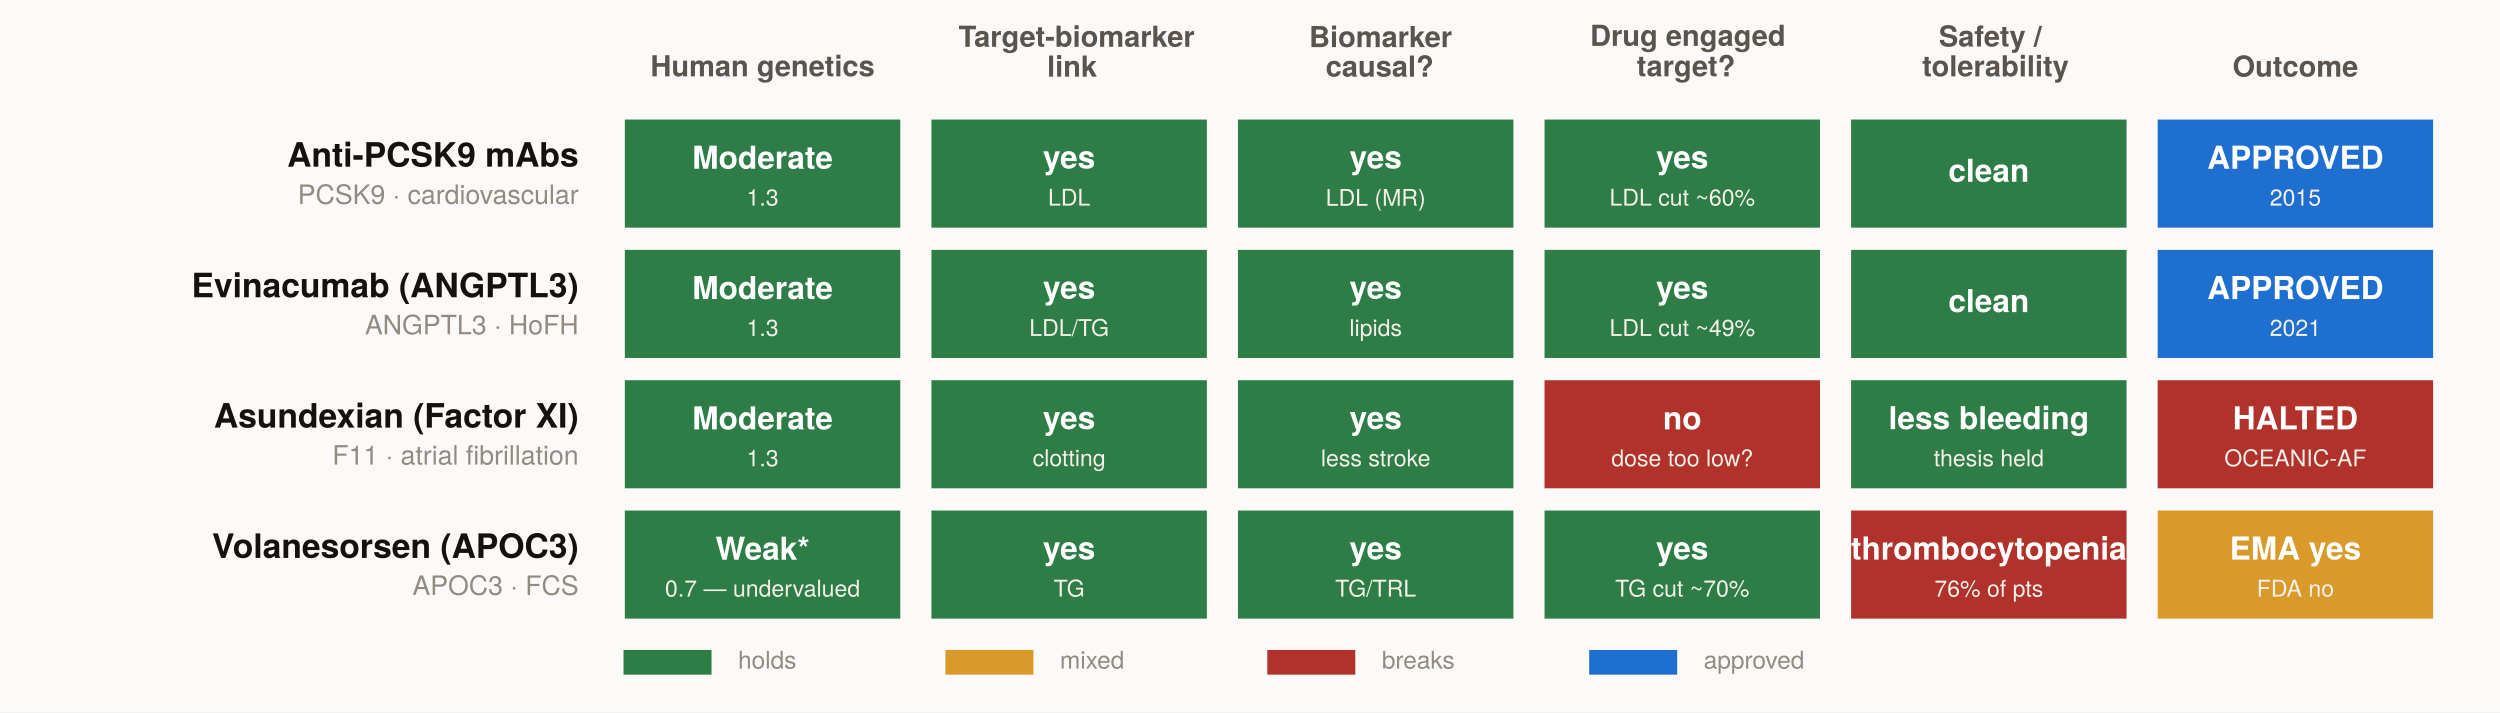
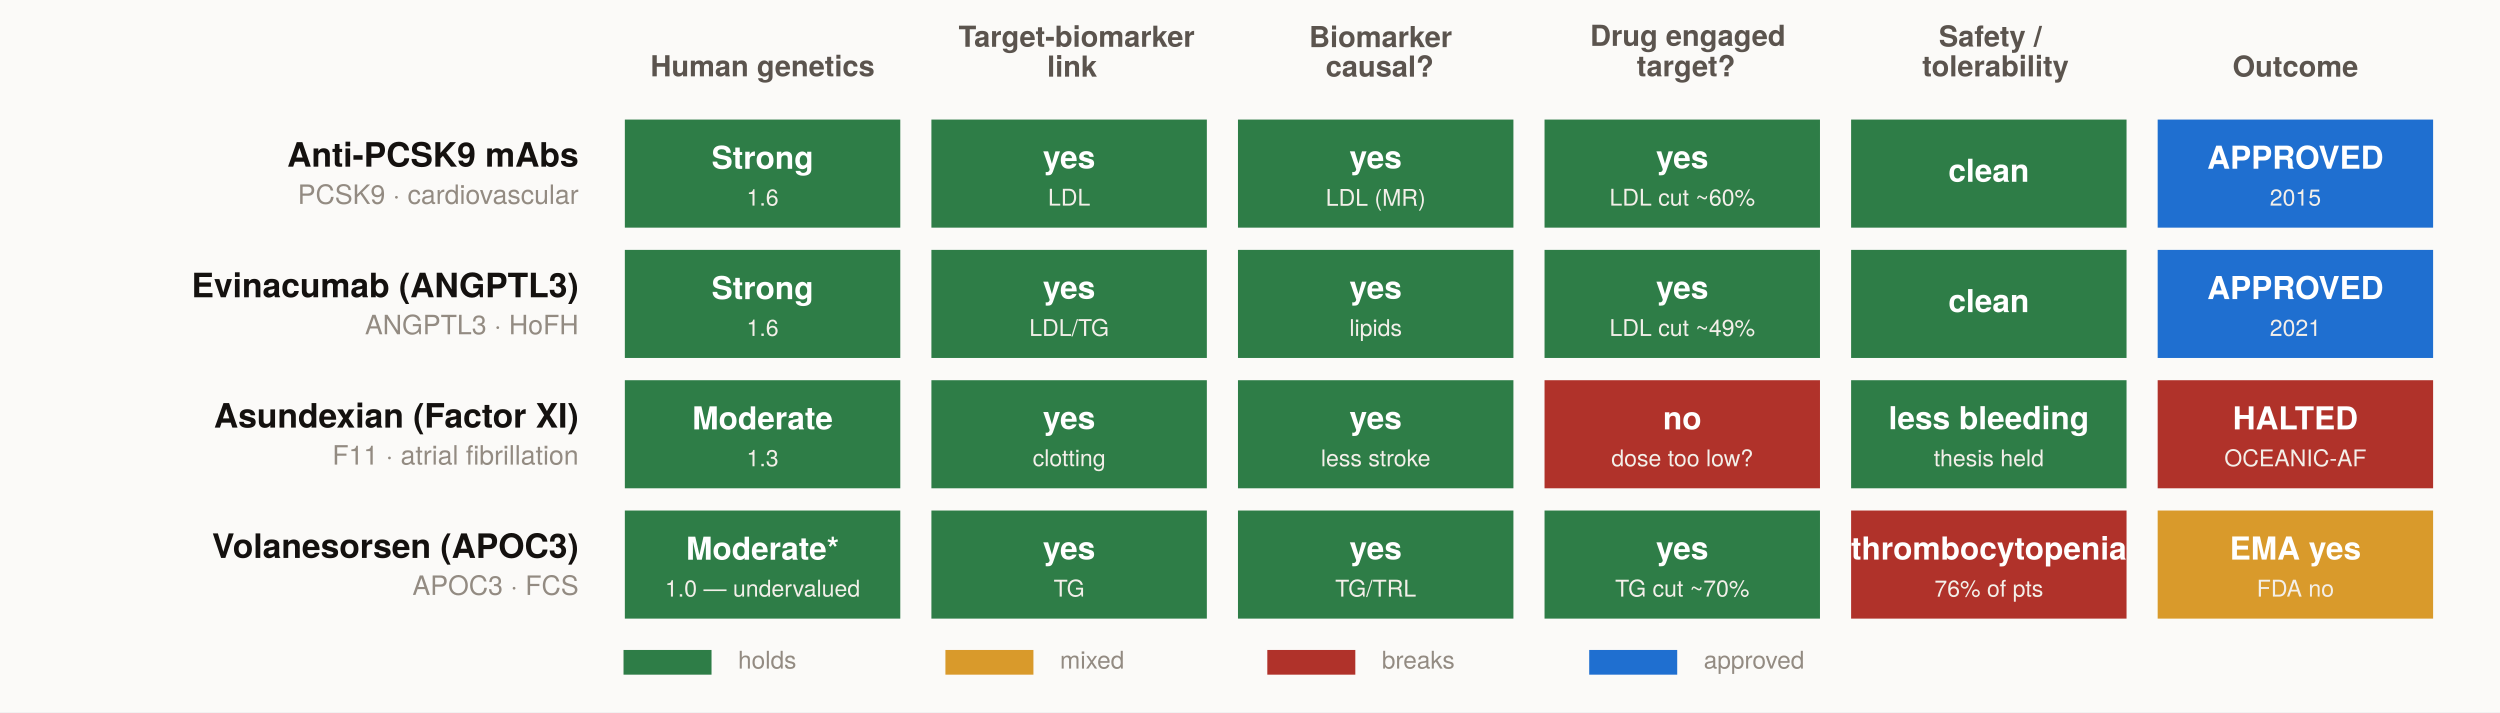
<svg xmlns="http://www.w3.org/2000/svg" width="758.304pt" height="216pt" viewBox="0 0 758.304 216" version="1.1">
  <defs>
    <style type="text/css">*{stroke-linejoin: round; stroke-linecap: butt}</style>
  </defs>
  <g id="figure_1">
    <g id="patch_1">
      <path d="M 0 216  L 758.304 216  L 758.304 0  L 0 0  z " style="fill: #fbfaf8" />
    </g>
    <g id="axes_1">
      <g id="patch_2">
-         <path d="M 188.527 205.242  L 216.423 205.242  L 216.423 196.546  L 188.527 196.546  z " clip-path="url(#pa012811e8e)" style="fill: #2e7d47; stroke: #fbfaf8; stroke-width: 1.2; stroke-linejoin: miter" />
+         <path d="M 188.527 205.242  L 216.423 205.242  L 216.423 196.546  L 188.527 196.546  z " clip-path="url(#p6619fcd675)" style="fill: #2e7d47; stroke: #fbfaf8; stroke-width: 1.2; stroke-linejoin: miter" />
      </g>
      <g id="patch_3">
-         <path d="M 286.164 205.242  L 314.06 205.242  L 314.06 196.546  L 286.164 196.546  z " clip-path="url(#pa012811e8e)" style="fill: #d99a2b; stroke: #fbfaf8; stroke-width: 1.2; stroke-linejoin: miter" />
+         <path d="M 286.164 205.242  L 314.06 205.242  L 314.06 196.546  L 286.164 196.546  z " clip-path="url(#p6619fcd675)" style="fill: #d99a2b; stroke: #fbfaf8; stroke-width: 1.2; stroke-linejoin: miter" />
      </g>
      <g id="patch_4">
-         <path d="M 383.801 205.242  L 411.698 205.242  L 411.698 196.546  L 383.801 196.546  z " clip-path="url(#pa012811e8e)" style="fill: #b0322a; stroke: #fbfaf8; stroke-width: 1.2; stroke-linejoin: miter" />
+         <path d="M 383.801 205.242  L 411.698 205.242  L 411.698 196.546  L 383.801 196.546  z " clip-path="url(#p6619fcd675)" style="fill: #b0322a; stroke: #fbfaf8; stroke-width: 1.2; stroke-linejoin: miter" />
      </g>
      <g id="patch_5">
-         <path d="M 481.439 205.242  L 509.335 205.242  L 509.335 196.546  L 481.439 196.546  z " clip-path="url(#pa012811e8e)" style="fill: #1f6fd0; stroke: #fbfaf8; stroke-width: 1.2; stroke-linejoin: miter" />
+         <path d="M 481.439 205.242  L 509.335 205.242  L 509.335 196.546  L 481.439 196.546  z " clip-path="url(#p6619fcd675)" style="fill: #1f6fd0; stroke: #fbfaf8; stroke-width: 1.2; stroke-linejoin: miter" />
      </g>
      <g id="patch_6">
-         <path d="M 188.527 70.052  L 274.076 70.052  L 274.076 35.266  L 188.527 35.266  z " clip-path="url(#pa012811e8e)" style="fill: #2e7d47; stroke: #fbfaf8; stroke-width: 2; stroke-linejoin: miter" />
+         <path d="M 188.527 70.052  L 274.076 70.052  L 274.076 35.266  L 188.527 35.266  z " clip-path="url(#p6619fcd675)" style="fill: #2e7d47; stroke: #fbfaf8; stroke-width: 2; stroke-linejoin: miter" />
      </g>
      <g id="patch_7">
-         <path d="M 281.515 70.052  L 367.064 70.052  L 367.064 35.266  L 281.515 35.266  z " clip-path="url(#pa012811e8e)" style="fill: #2e7d47; stroke: #fbfaf8; stroke-width: 2; stroke-linejoin: miter" />
+         <path d="M 281.515 70.052  L 367.064 70.052  L 367.064 35.266  L 281.515 35.266  z " clip-path="url(#p6619fcd675)" style="fill: #2e7d47; stroke: #fbfaf8; stroke-width: 2; stroke-linejoin: miter" />
      </g>
      <g id="patch_8">
-         <path d="M 374.503 70.052  L 460.052 70.052  L 460.052 35.266  L 374.503 35.266  z " clip-path="url(#pa012811e8e)" style="fill: #2e7d47; stroke: #fbfaf8; stroke-width: 2; stroke-linejoin: miter" />
+         <path d="M 374.503 70.052  L 460.052 70.052  L 460.052 35.266  L 374.503 35.266  z " clip-path="url(#p6619fcd675)" style="fill: #2e7d47; stroke: #fbfaf8; stroke-width: 2; stroke-linejoin: miter" />
      </g>
      <g id="patch_9">
-         <path d="M 467.491 70.052  L 553.04 70.052  L 553.04 35.266  L 467.491 35.266  z " clip-path="url(#pa012811e8e)" style="fill: #2e7d47; stroke: #fbfaf8; stroke-width: 2; stroke-linejoin: miter" />
+         <path d="M 467.491 70.052  L 553.04 70.052  L 553.04 35.266  L 467.491 35.266  z " clip-path="url(#p6619fcd675)" style="fill: #2e7d47; stroke: #fbfaf8; stroke-width: 2; stroke-linejoin: miter" />
      </g>
      <g id="patch_10">
-         <path d="M 560.479 70.052  L 646.028 70.052  L 646.028 35.266  L 560.479 35.266  z " clip-path="url(#pa012811e8e)" style="fill: #2e7d47; stroke: #fbfaf8; stroke-width: 2; stroke-linejoin: miter" />
+         <path d="M 560.479 70.052  L 646.028 70.052  L 646.028 35.266  L 560.479 35.266  z " clip-path="url(#p6619fcd675)" style="fill: #2e7d47; stroke: #fbfaf8; stroke-width: 2; stroke-linejoin: miter" />
      </g>
      <g id="patch_11">
-         <path d="M 653.467 70.052  L 739.016 70.052  L 739.016 35.266  L 653.467 35.266  z " clip-path="url(#pa012811e8e)" style="fill: #1f6fd0; stroke: #fbfaf8; stroke-width: 2; stroke-linejoin: miter" />
+         <path d="M 653.467 70.052  L 739.016 70.052  L 739.016 35.266  L 653.467 35.266  z " clip-path="url(#p6619fcd675)" style="fill: #1f6fd0; stroke: #fbfaf8; stroke-width: 2; stroke-linejoin: miter" />
      </g>
      <g id="patch_12">
-         <path d="M 188.527 109.581  L 274.076 109.581  L 274.076 74.795  L 188.527 74.795  z " clip-path="url(#pa012811e8e)" style="fill: #2e7d47; stroke: #fbfaf8; stroke-width: 2; stroke-linejoin: miter" />
+         <path d="M 188.527 109.581  L 274.076 109.581  L 274.076 74.795  L 188.527 74.795  z " clip-path="url(#p6619fcd675)" style="fill: #2e7d47; stroke: #fbfaf8; stroke-width: 2; stroke-linejoin: miter" />
      </g>
      <g id="patch_13">
-         <path d="M 281.515 109.581  L 367.064 109.581  L 367.064 74.795  L 281.515 74.795  z " clip-path="url(#pa012811e8e)" style="fill: #2e7d47; stroke: #fbfaf8; stroke-width: 2; stroke-linejoin: miter" />
+         <path d="M 281.515 109.581  L 367.064 109.581  L 367.064 74.795  L 281.515 74.795  z " clip-path="url(#p6619fcd675)" style="fill: #2e7d47; stroke: #fbfaf8; stroke-width: 2; stroke-linejoin: miter" />
      </g>
      <g id="patch_14">
-         <path d="M 374.503 109.581  L 460.052 109.581  L 460.052 74.795  L 374.503 74.795  z " clip-path="url(#pa012811e8e)" style="fill: #2e7d47; stroke: #fbfaf8; stroke-width: 2; stroke-linejoin: miter" />
+         <path d="M 374.503 109.581  L 460.052 109.581  L 460.052 74.795  L 374.503 74.795  z " clip-path="url(#p6619fcd675)" style="fill: #2e7d47; stroke: #fbfaf8; stroke-width: 2; stroke-linejoin: miter" />
      </g>
      <g id="patch_15">
-         <path d="M 467.491 109.581  L 553.04 109.581  L 553.04 74.795  L 467.491 74.795  z " clip-path="url(#pa012811e8e)" style="fill: #2e7d47; stroke: #fbfaf8; stroke-width: 2; stroke-linejoin: miter" />
+         <path d="M 467.491 109.581  L 553.04 109.581  L 553.04 74.795  L 467.491 74.795  z " clip-path="url(#p6619fcd675)" style="fill: #2e7d47; stroke: #fbfaf8; stroke-width: 2; stroke-linejoin: miter" />
      </g>
      <g id="patch_16">
-         <path d="M 560.479 109.581  L 646.028 109.581  L 646.028 74.795  L 560.479 74.795  z " clip-path="url(#pa012811e8e)" style="fill: #2e7d47; stroke: #fbfaf8; stroke-width: 2; stroke-linejoin: miter" />
+         <path d="M 560.479 109.581  L 646.028 109.581  L 646.028 74.795  L 560.479 74.795  z " clip-path="url(#p6619fcd675)" style="fill: #2e7d47; stroke: #fbfaf8; stroke-width: 2; stroke-linejoin: miter" />
      </g>
      <g id="patch_17">
-         <path d="M 653.467 109.581  L 739.016 109.581  L 739.016 74.795  L 653.467 74.795  z " clip-path="url(#pa012811e8e)" style="fill: #1f6fd0; stroke: #fbfaf8; stroke-width: 2; stroke-linejoin: miter" />
+         <path d="M 653.467 109.581  L 739.016 109.581  L 739.016 74.795  L 653.467 74.795  z " clip-path="url(#p6619fcd675)" style="fill: #1f6fd0; stroke: #fbfaf8; stroke-width: 2; stroke-linejoin: miter" />
      </g>
      <g id="patch_18">
-         <path d="M 188.527 149.111  L 274.076 149.111  L 274.076 114.325  L 188.527 114.325  z " clip-path="url(#pa012811e8e)" style="fill: #2e7d47; stroke: #fbfaf8; stroke-width: 2; stroke-linejoin: miter" />
+         <path d="M 188.527 149.111  L 274.076 149.111  L 274.076 114.325  L 188.527 114.325  z " clip-path="url(#p6619fcd675)" style="fill: #2e7d47; stroke: #fbfaf8; stroke-width: 2; stroke-linejoin: miter" />
      </g>
      <g id="patch_19">
-         <path d="M 281.515 149.111  L 367.064 149.111  L 367.064 114.325  L 281.515 114.325  z " clip-path="url(#pa012811e8e)" style="fill: #2e7d47; stroke: #fbfaf8; stroke-width: 2; stroke-linejoin: miter" />
+         <path d="M 281.515 149.111  L 367.064 149.111  L 367.064 114.325  L 281.515 114.325  z " clip-path="url(#p6619fcd675)" style="fill: #2e7d47; stroke: #fbfaf8; stroke-width: 2; stroke-linejoin: miter" />
      </g>
      <g id="patch_20">
-         <path d="M 374.503 149.111  L 460.052 149.111  L 460.052 114.325  L 374.503 114.325  z " clip-path="url(#pa012811e8e)" style="fill: #2e7d47; stroke: #fbfaf8; stroke-width: 2; stroke-linejoin: miter" />
+         <path d="M 374.503 149.111  L 460.052 149.111  L 460.052 114.325  L 374.503 114.325  z " clip-path="url(#p6619fcd675)" style="fill: #2e7d47; stroke: #fbfaf8; stroke-width: 2; stroke-linejoin: miter" />
      </g>
      <g id="patch_21">
-         <path d="M 467.491 149.111  L 553.04 149.111  L 553.04 114.325  L 467.491 114.325  z " clip-path="url(#pa012811e8e)" style="fill: #b0322a; stroke: #fbfaf8; stroke-width: 2; stroke-linejoin: miter" />
+         <path d="M 467.491 149.111  L 553.04 149.111  L 553.04 114.325  L 467.491 114.325  z " clip-path="url(#p6619fcd675)" style="fill: #b0322a; stroke: #fbfaf8; stroke-width: 2; stroke-linejoin: miter" />
      </g>
      <g id="patch_22">
-         <path d="M 560.479 149.111  L 646.028 149.111  L 646.028 114.325  L 560.479 114.325  z " clip-path="url(#pa012811e8e)" style="fill: #2e7d47; stroke: #fbfaf8; stroke-width: 2; stroke-linejoin: miter" />
+         <path d="M 560.479 149.111  L 646.028 149.111  L 646.028 114.325  L 560.479 114.325  z " clip-path="url(#p6619fcd675)" style="fill: #2e7d47; stroke: #fbfaf8; stroke-width: 2; stroke-linejoin: miter" />
      </g>
      <g id="patch_23">
-         <path d="M 653.467 149.111  L 739.016 149.111  L 739.016 114.325  L 653.467 114.325  z " clip-path="url(#pa012811e8e)" style="fill: #b0322a; stroke: #fbfaf8; stroke-width: 2; stroke-linejoin: miter" />
+         <path d="M 653.467 149.111  L 739.016 149.111  L 739.016 114.325  L 653.467 114.325  z " clip-path="url(#p6619fcd675)" style="fill: #b0322a; stroke: #fbfaf8; stroke-width: 2; stroke-linejoin: miter" />
      </g>
      <g id="patch_24">
-         <path d="M 188.527 188.64  L 274.076 188.64  L 274.076 153.854  L 188.527 153.854  z " clip-path="url(#pa012811e8e)" style="fill: #2e7d47; stroke: #fbfaf8; stroke-width: 2; stroke-linejoin: miter" />
+         <path d="M 188.527 188.64  L 274.076 188.64  L 274.076 153.854  L 188.527 153.854  z " clip-path="url(#p6619fcd675)" style="fill: #2e7d47; stroke: #fbfaf8; stroke-width: 2; stroke-linejoin: miter" />
      </g>
      <g id="patch_25">
-         <path d="M 281.515 188.64  L 367.064 188.64  L 367.064 153.854  L 281.515 153.854  z " clip-path="url(#pa012811e8e)" style="fill: #2e7d47; stroke: #fbfaf8; stroke-width: 2; stroke-linejoin: miter" />
+         <path d="M 281.515 188.64  L 367.064 188.64  L 367.064 153.854  L 281.515 153.854  z " clip-path="url(#p6619fcd675)" style="fill: #2e7d47; stroke: #fbfaf8; stroke-width: 2; stroke-linejoin: miter" />
      </g>
      <g id="patch_26">
-         <path d="M 374.503 188.64  L 460.052 188.64  L 460.052 153.854  L 374.503 153.854  z " clip-path="url(#pa012811e8e)" style="fill: #2e7d47; stroke: #fbfaf8; stroke-width: 2; stroke-linejoin: miter" />
+         <path d="M 374.503 188.64  L 460.052 188.64  L 460.052 153.854  L 374.503 153.854  z " clip-path="url(#p6619fcd675)" style="fill: #2e7d47; stroke: #fbfaf8; stroke-width: 2; stroke-linejoin: miter" />
      </g>
      <g id="patch_27">
-         <path d="M 467.491 188.64  L 553.04 188.64  L 553.04 153.854  L 467.491 153.854  z " clip-path="url(#pa012811e8e)" style="fill: #2e7d47; stroke: #fbfaf8; stroke-width: 2; stroke-linejoin: miter" />
+         <path d="M 467.491 188.64  L 553.04 188.64  L 553.04 153.854  L 467.491 153.854  z " clip-path="url(#p6619fcd675)" style="fill: #2e7d47; stroke: #fbfaf8; stroke-width: 2; stroke-linejoin: miter" />
      </g>
      <g id="patch_28">
-         <path d="M 560.479 188.64  L 646.028 188.64  L 646.028 153.854  L 560.479 153.854  z " clip-path="url(#pa012811e8e)" style="fill: #b0322a; stroke: #fbfaf8; stroke-width: 2; stroke-linejoin: miter" />
+         <path d="M 560.479 188.64  L 646.028 188.64  L 646.028 153.854  L 560.479 153.854  z " clip-path="url(#p6619fcd675)" style="fill: #b0322a; stroke: #fbfaf8; stroke-width: 2; stroke-linejoin: miter" />
      </g>
      <g id="patch_29">
-         <path d="M 653.467 188.64  L 739.016 188.64  L 739.016 153.854  L 653.467 153.854  z " clip-path="url(#pa012811e8e)" style="fill: #d99a2b; stroke: #fbfaf8; stroke-width: 2; stroke-linejoin: miter" />
+         <path d="M 653.467 188.64  L 739.016 188.64  L 739.016 153.854  L 653.467 153.854  z " clip-path="url(#p6619fcd675)" style="fill: #d99a2b; stroke: #fbfaf8; stroke-width: 2; stroke-linejoin: miter" />
      </g>
      <g id="text_1">
-         <text style="font-weight: 700; font-size: 9.6px; font-family: 'Helvetica Neue'; text-anchor: middle; fill: #ffffff" x="231.301" y="51.188" transform="rotate(-0 231.3011 51.18763)">Moderate</text>
+         <text style="font-weight: 700; font-size: 9.6px; font-family: 'Helvetica Neue'; text-anchor: middle; fill: #ffffff" x="231.301" y="51.211" transform="rotate(-0 231.3011 51.21088)">Strong</text>
      </g>
      <g id="text_2">
-         <text style="font-size: 7px; font-family: 'Helvetica Neue'; text-anchor: middle; fill: #f3efe9" x="231.301" y="62.374" transform="rotate(-0 231.3011 62.37432)">1.3</text>
+         <text style="font-size: 7px; font-family: 'Helvetica Neue'; text-anchor: middle; fill: #f3efe9" x="231.301" y="62.374" transform="rotate(-0 231.3011 62.37432)">1.6</text>
      </g>
      <g id="text_3">
        <text style="font-weight: 700; font-size: 9.6px; font-family: 'Helvetica Neue'; text-anchor: middle; fill: #ffffff" x="324.289" y="51.092" transform="rotate(-0 324.2891 51.09163)">yes</text>
      </g>
      <g id="text_4">
        <text style="font-size: 7px; font-family: 'Helvetica Neue'; text-anchor: middle; fill: #f3efe9" x="324.289" y="62.374" transform="rotate(-0 324.2891 62.37432)">LDL</text>
      </g>
      <g id="text_5">
        <text style="font-weight: 700; font-size: 9.6px; font-family: 'Helvetica Neue'; text-anchor: middle; fill: #ffffff" x="417.277" y="51.092" transform="rotate(-0 417.2771 51.09163)">yes</text>
      </g>
      <g id="text_6">
        <text style="font-size: 7px; font-family: 'Helvetica Neue'; text-anchor: middle; fill: #f3efe9" x="417.277" y="62.433" transform="rotate(-0 417.2771 62.43338)">LDL (MR)</text>
      </g>
      <g id="text_7">
        <text style="font-weight: 700; font-size: 9.6px; font-family: 'Helvetica Neue'; text-anchor: middle; fill: #ffffff" x="510.265" y="51.092" transform="rotate(-0 510.2651 51.09163)">yes</text>
      </g>
      <g id="text_8">
        <text style="font-size: 7px; font-family: 'Helvetica Neue'; text-anchor: middle; fill: #f3efe9" x="510.265" y="62.374" transform="rotate(-0 510.2651 62.37432)">LDL cut ~60%</text>
      </g>
      <g id="text_9">
        <text style="font-weight: 700; font-size: 9.6px; font-family: 'Helvetica Neue'; text-anchor: middle; fill: #ffffff" x="603.253" y="55.141" transform="rotate(-0 603.2531 55.14057)">clean</text>
      </g>
      <g id="text_10">
        <text style="font-weight: 700; font-size: 9.6px; font-family: 'Helvetica Neue'; text-anchor: middle; fill: #ffffff" x="696.241" y="51.188" transform="rotate(-0 696.2411 51.18763)">APPROVED</text>
      </g>
      <g id="text_11">
        <text style="font-size: 7px; font-family: 'Helvetica Neue'; text-anchor: middle; fill: #f3efe9" x="696.241" y="62.374" transform="rotate(-0 696.2411 62.37432)">2015</text>
      </g>
      <g id="text_12">
        <text style="font-weight: 700; font-size: 10.2px; font-family: 'Helvetica Neue'; text-anchor: end; fill: #14110f" x="175.508" y="50.552" transform="rotate(-0 175.5083 50.55215)">Anti-PCSK9 mAbs</text>
      </g>
      <g id="text_13">
        <text style="font-size: 8.1px; font-family: 'Helvetica Neue'; text-anchor: end; fill: #938b82" x="175.508" y="61.868" transform="rotate(-0 175.5083 61.86809)">PCSK9 · cardiovascular</text>
      </g>
      <g id="text_14">
-         <text style="font-weight: 700; font-size: 9.6px; font-family: 'Helvetica Neue'; text-anchor: middle; fill: #ffffff" x="231.301" y="90.717" transform="rotate(-0 231.3011 90.71704)">Moderate</text>
+         <text style="font-weight: 700; font-size: 9.6px; font-family: 'Helvetica Neue'; text-anchor: middle; fill: #ffffff" x="231.301" y="90.74" transform="rotate(-0 231.3011 90.74029)">Strong</text>
      </g>
      <g id="text_15">
-         <text style="font-size: 7px; font-family: 'Helvetica Neue'; text-anchor: middle; fill: #f3efe9" x="231.301" y="101.904" transform="rotate(-0 231.3011 101.9037)">1.3</text>
+         <text style="font-size: 7px; font-family: 'Helvetica Neue'; text-anchor: middle; fill: #f3efe9" x="231.301" y="101.904" transform="rotate(-0 231.3011 101.9037)">1.6</text>
      </g>
      <g id="text_16">
        <text style="font-weight: 700; font-size: 9.6px; font-family: 'Helvetica Neue'; text-anchor: middle; fill: #ffffff" x="324.289" y="90.621" transform="rotate(-0 324.2891 90.62104)">yes</text>
      </g>
      <g id="text_17">
        <text style="font-size: 7px; font-family: 'Helvetica Neue'; text-anchor: middle; fill: #f3efe9" x="324.289" y="101.904" transform="rotate(-0 324.2891 101.9037)">LDL/TG</text>
      </g>
      <g id="text_18">
        <text style="font-weight: 700; font-size: 9.6px; font-family: 'Helvetica Neue'; text-anchor: middle; fill: #ffffff" x="417.277" y="90.621" transform="rotate(-0 417.2771 90.62104)">yes</text>
      </g>
      <g id="text_19">
        <text style="font-size: 7px; font-family: 'Helvetica Neue'; text-anchor: middle; fill: #f3efe9" x="417.277" y="101.904" transform="rotate(-0 417.2771 101.9037)">lipids</text>
      </g>
      <g id="text_20">
        <text style="font-weight: 700; font-size: 9.6px; font-family: 'Helvetica Neue'; text-anchor: middle; fill: #ffffff" x="510.265" y="90.621" transform="rotate(-0 510.2651 90.62104)">yes</text>
      </g>
      <g id="text_21">
        <text style="font-size: 7px; font-family: 'Helvetica Neue'; text-anchor: middle; fill: #f3efe9" x="510.265" y="101.904" transform="rotate(-0 510.2651 101.9037)">LDL cut ~49%</text>
      </g>
      <g id="text_22">
        <text style="font-weight: 700; font-size: 9.6px; font-family: 'Helvetica Neue'; text-anchor: middle; fill: #ffffff" x="603.253" y="94.67" transform="rotate(-0 603.2531 94.66998)">clean</text>
      </g>
      <g id="text_23">
        <text style="font-weight: 700; font-size: 9.6px; font-family: 'Helvetica Neue'; text-anchor: middle; fill: #ffffff" x="696.241" y="90.717" transform="rotate(-0 696.2411 90.71704)">APPROVED</text>
      </g>
      <g id="text_24">
        <text style="font-size: 7px; font-family: 'Helvetica Neue'; text-anchor: middle; fill: #f3efe9" x="696.241" y="101.904" transform="rotate(-0 696.2411 101.9037)">2021</text>
      </g>
      <g id="text_25">
        <text style="font-weight: 700; font-size: 10.2px; font-family: 'Helvetica Neue'; text-anchor: end; fill: #14110f" x="175.508" y="90.168" transform="rotate(-0 175.5083 90.16763)">Evinacumab (ANGPTL3)</text>
      </g>
      <g id="text_26">
        <text style="font-size: 8.1px; font-family: 'Helvetica Neue'; text-anchor: end; fill: #938b82" x="175.508" y="101.398" transform="rotate(-0 175.5083 101.3975)">ANGPTL3 · HoFH</text>
      </g>
      <g id="text_27">
        <text style="font-weight: 700; font-size: 9.6px; font-family: 'Helvetica Neue'; text-anchor: middle; fill: #ffffff" x="231.301" y="130.246" transform="rotate(-0 231.3011 130.2465)">Moderate</text>
      </g>
      <g id="text_28">
        <text style="font-size: 7px; font-family: 'Helvetica Neue'; text-anchor: middle; fill: #f3efe9" x="231.301" y="141.433" transform="rotate(-0 231.3011 141.4331)">1.3</text>
      </g>
      <g id="text_29">
        <text style="font-weight: 700; font-size: 9.6px; font-family: 'Helvetica Neue'; text-anchor: middle; fill: #ffffff" x="324.289" y="130.15" transform="rotate(-0 324.2891 130.1505)">yes</text>
      </g>
      <g id="text_30">
        <text style="font-size: 7px; font-family: 'Helvetica Neue'; text-anchor: middle; fill: #f3efe9" x="324.289" y="141.391" transform="rotate(-0 324.2891 141.391)">clotting</text>
      </g>
      <g id="text_31">
        <text style="font-weight: 700; font-size: 9.6px; font-family: 'Helvetica Neue'; text-anchor: middle; fill: #ffffff" x="417.277" y="130.15" transform="rotate(-0 417.2771 130.1505)">yes</text>
      </g>
      <g id="text_32">
        <text style="font-size: 7px; font-family: 'Helvetica Neue'; text-anchor: middle; fill: #f3efe9" x="417.277" y="141.433" transform="rotate(-0 417.2771 141.4331)">less stroke</text>
      </g>
      <g id="text_33">
        <text style="font-weight: 700; font-size: 9.6px; font-family: 'Helvetica Neue'; text-anchor: middle; fill: #ffffff" x="510.265" y="130.246" transform="rotate(-0 510.2651 130.2465)">no</text>
      </g>
      <g id="text_34">
        <text style="font-size: 7px; font-family: 'Helvetica Neue'; text-anchor: middle; fill: #f3efe9" x="510.265" y="141.433" transform="rotate(-0 510.2651 141.4331)">dose too low?</text>
      </g>
      <g id="text_35">
        <text style="font-weight: 700; font-size: 9.6px; font-family: 'Helvetica Neue'; text-anchor: middle; fill: #ffffff" x="603.253" y="130.189" transform="rotate(-0 603.2531 130.1887)">less bleeding</text>
      </g>
      <g id="text_36">
        <text style="font-size: 7px; font-family: 'Helvetica Neue'; text-anchor: middle; fill: #f3efe9" x="603.253" y="141.433" transform="rotate(-0 603.2531 141.4331)">thesis held</text>
      </g>
      <g id="text_37">
        <text style="font-weight: 700; font-size: 9.6px; font-family: 'Helvetica Neue'; text-anchor: middle; fill: #ffffff" x="696.241" y="130.246" transform="rotate(-0 696.2411 130.2465)">HALTED</text>
      </g>
      <g id="text_38">
        <text style="font-size: 7px; font-family: 'Helvetica Neue'; text-anchor: middle; fill: #f3efe9" x="696.241" y="141.433" transform="rotate(-0 696.2411 141.4331)">OCEANIC-AF</text>
      </g>
      <g id="text_39">
        <text style="font-weight: 700; font-size: 10.2px; font-family: 'Helvetica Neue'; text-anchor: end; fill: #14110f" x="175.508" y="129.697" transform="rotate(-0 175.5083 129.697)">Asundexian (Factor XI)</text>
      </g>
      <g id="text_40">
        <text style="font-size: 8.1px; font-family: 'Helvetica Neue'; text-anchor: end; fill: #938b82" x="175.508" y="140.927" transform="rotate(-0 175.5083 140.9269)">F11 · atrial fibrillation</text>
      </g>
      <g id="text_41">
-         <text style="font-weight: 700; font-size: 9.6px; font-family: 'Helvetica Neue'; text-anchor: middle; fill: #ffffff" x="231.301" y="169.776" transform="rotate(-0 231.3011 169.7759)">Weak*</text>
+         <text style="font-weight: 700; font-size: 9.6px; font-family: 'Helvetica Neue'; text-anchor: middle; fill: #ffffff" x="231.301" y="169.776" transform="rotate(-0 231.3011 169.7759)">Moderate*</text>
      </g>
      <g id="text_42">
-         <text style="font-size: 7px; font-family: 'Helvetica Neue'; text-anchor: middle; fill: #f3efe9" x="231.301" y="180.963" transform="rotate(-0 231.3011 180.9626)">0.7 — undervalued</text>
+         <text style="font-size: 7px; font-family: 'Helvetica Neue'; text-anchor: middle; fill: #f3efe9" x="231.301" y="180.963" transform="rotate(-0 231.3011 180.9626)">1.0 — undervalued</text>
      </g>
      <g id="text_43">
        <text style="font-weight: 700; font-size: 9.6px; font-family: 'Helvetica Neue'; text-anchor: middle; fill: #ffffff" x="324.289" y="169.68" transform="rotate(-0 324.2891 169.6799)">yes</text>
      </g>
      <g id="text_44">
        <text style="font-size: 7px; font-family: 'Helvetica Neue'; text-anchor: middle; fill: #f3efe9" x="324.289" y="180.963" transform="rotate(-0 324.2891 180.9626)">TG</text>
      </g>
      <g id="text_45">
        <text style="font-weight: 700; font-size: 9.6px; font-family: 'Helvetica Neue'; text-anchor: middle; fill: #ffffff" x="417.277" y="169.68" transform="rotate(-0 417.2771 169.6799)">yes</text>
      </g>
      <g id="text_46">
        <text style="font-size: 7px; font-family: 'Helvetica Neue'; text-anchor: middle; fill: #f3efe9" x="417.277" y="180.963" transform="rotate(-0 417.2771 180.9626)">TG/TRL</text>
      </g>
      <g id="text_47">
        <text style="font-weight: 700; font-size: 9.6px; font-family: 'Helvetica Neue'; text-anchor: middle; fill: #ffffff" x="510.265" y="169.68" transform="rotate(-0 510.2651 169.6799)">yes</text>
      </g>
      <g id="text_48">
        <text style="font-size: 7px; font-family: 'Helvetica Neue'; text-anchor: middle; fill: #f3efe9" x="510.265" y="180.963" transform="rotate(-0 510.2651 180.9626)">TG cut ~70%</text>
      </g>
      <g id="text_49">
        <text style="font-weight: 700; font-size: 9.6px; font-family: 'Helvetica Neue'; text-anchor: middle; fill: #ffffff" x="603.253" y="169.728" transform="rotate(-0 603.2531 169.7279)">thrombocytopenia</text>
      </g>
      <g id="text_50">
        <text style="font-size: 7px; font-family: 'Helvetica Neue'; text-anchor: middle; fill: #f3efe9" x="603.253" y="180.99" transform="rotate(-0 603.2531 180.9904)">76% of pts</text>
      </g>
      <g id="text_51">
        <text style="font-weight: 700; font-size: 9.6px; font-family: 'Helvetica Neue'; text-anchor: middle; fill: #ffffff" x="696.241" y="169.728" transform="rotate(-0 696.2411 169.7279)">EMA yes</text>
      </g>
      <g id="text_52">
        <text style="font-size: 7px; font-family: 'Helvetica Neue'; text-anchor: middle; fill: #f3efe9" x="696.241" y="180.963" transform="rotate(-0 696.2411 180.9626)">FDA no</text>
      </g>
      <g id="text_53">
        <text style="font-weight: 700; font-size: 10.2px; font-family: 'Helvetica Neue'; text-anchor: end; fill: #14110f" x="175.508" y="169.226" transform="rotate(-0 175.5083 169.2265)">Volanesorsen (APOC3)</text>
      </g>
      <g id="text_54">
        <text style="font-size: 8.1px; font-family: 'Helvetica Neue'; text-anchor: end; fill: #938b82" x="175.508" y="180.456" transform="rotate(-0 175.5083 180.4563)">APOC3 · FCS</text>
      </g>
      <g id="text_55">
        <text style="font-weight: 700; font-size: 8.8px; font-family: 'Helvetica Neue'; text-anchor: middle; fill: #5b544e" x="231.301" y="23.148" transform="rotate(-0 231.3011 23.14849)">Human genetics</text>
      </g>
      <g id="text_56">
        <text style="font-weight: 700; font-size: 8.8px; font-family: 'Helvetica Neue'; fill: #5b544e" transform="translate(290.7542 14.1883)">Target-biomarker</text>
        <text style="font-weight: 700; font-size: 8.8px; font-family: 'Helvetica Neue'; fill: #5b544e" transform="translate(317.6052 23.25436)">link</text>
      </g>
      <g id="text_57">
        <text style="font-weight: 700; font-size: 8.8px; font-family: 'Helvetica Neue'; fill: #5b544e" transform="translate(397.0673 14.29417)">Biomarker</text>
        <text style="font-weight: 700; font-size: 8.8px; font-family: 'Helvetica Neue'; fill: #5b544e" transform="translate(402.1191 23.25436)">causal?</text>
      </g>
      <g id="text_58">
        <text style="font-weight: 700; font-size: 8.8px; font-family: 'Helvetica Neue'; fill: #5b544e" transform="translate(482.3113 13.91165)">Drug engaged</text>
        <text style="font-weight: 700; font-size: 8.8px; font-family: 'Helvetica Neue'; fill: #5b544e" transform="translate(496.4511 23.14849)">target?</text>
      </g>
      <g id="text_59">
        <text style="font-weight: 700; font-size: 8.8px; font-family: 'Helvetica Neue'; fill: #5b544e" transform="translate(588.0999 14.11817)">Safety /</text>
        <text style="font-weight: 700; font-size: 8.8px; font-family: 'Helvetica Neue'; fill: #5b544e" transform="translate(583.0475 23.16636)">tolerability</text>
      </g>
      <g id="text_60">
        <text style="font-weight: 700; font-size: 8.8px; font-family: 'Helvetica Neue'; text-anchor: middle; fill: #5b544e" x="696.241" y="23.254" transform="rotate(-0 696.2411 23.25436)">Outcome</text>
      </g>
      <g id="text_61">
        <text style="font-size: 7.4px; font-family: 'Helvetica Neue'; text-anchor: start; fill: #938b82" x="223.862" y="202.807" transform="rotate(-0 223.862 202.8071)">holds</text>
      </g>
      <g id="text_62">
        <text style="font-size: 7.4px; font-family: 'Helvetica Neue'; text-anchor: start; fill: #938b82" x="321.499" y="202.807" transform="rotate(-0 321.4994 202.8071)">mixed</text>
      </g>
      <g id="text_63">
        <text style="font-size: 7.4px; font-family: 'Helvetica Neue'; text-anchor: start; fill: #938b82" x="419.137" y="202.807" transform="rotate(-0 419.1368 202.8071)">breaks</text>
      </g>
      <g id="text_64">
        <text style="font-size: 7.4px; font-family: 'Helvetica Neue'; text-anchor: start; fill: #938b82" x="516.774" y="202.807" transform="rotate(-0 516.7742 202.8071)">approved</text>
      </g>
    </g>
  </g>
  <defs>
-     <clipPath id="pa012811e8e">
+     <clipPath id="p6619fcd675">
      <rect x="7.2" y="7.2" width="743.904" height="201.6" />
    </clipPath>
  </defs>
</svg>
